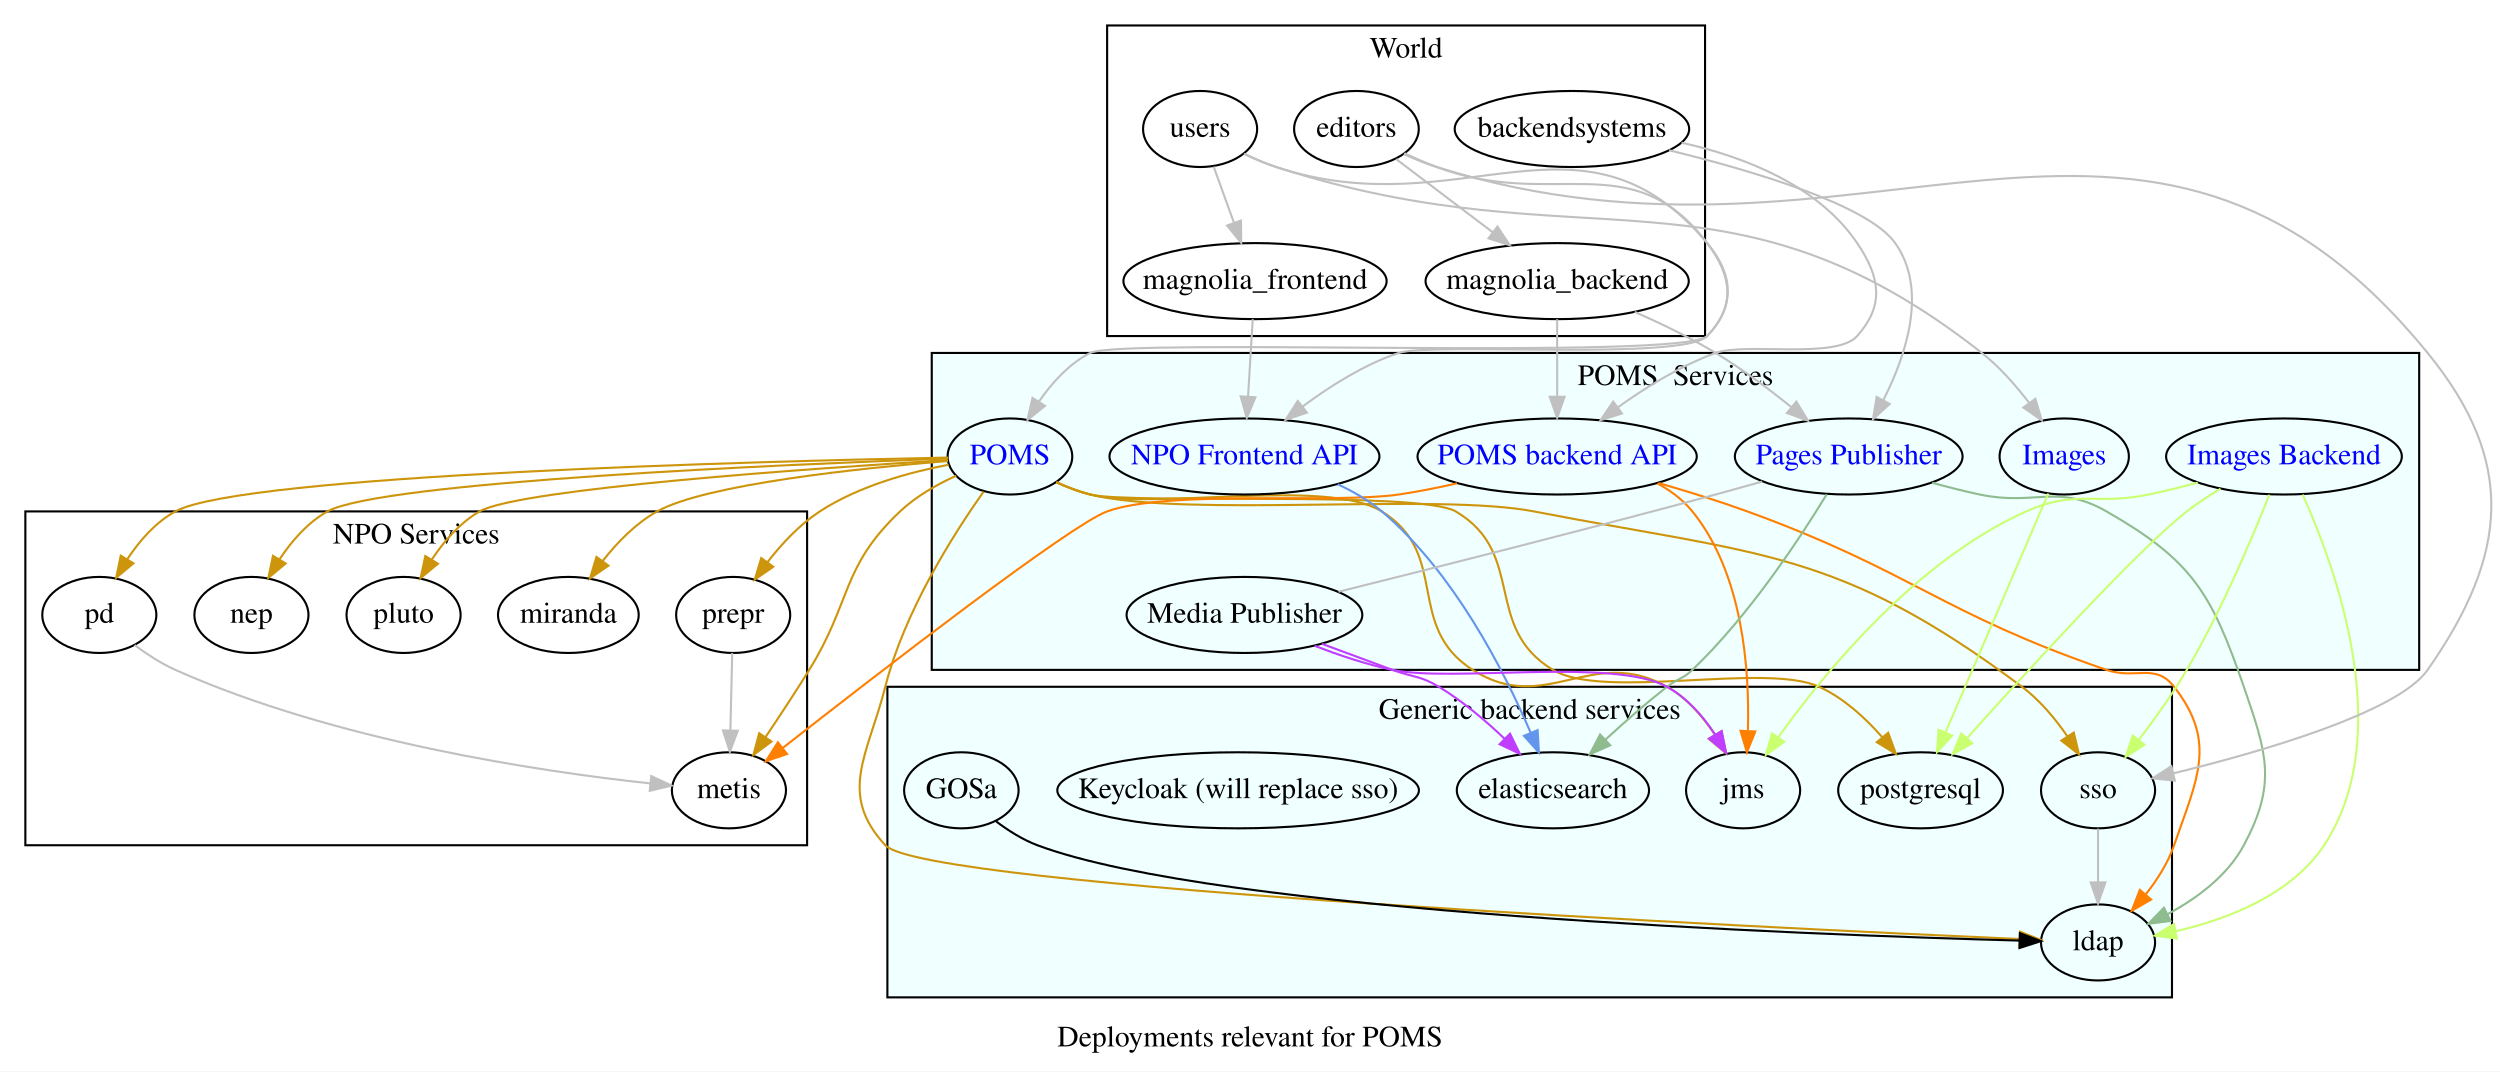
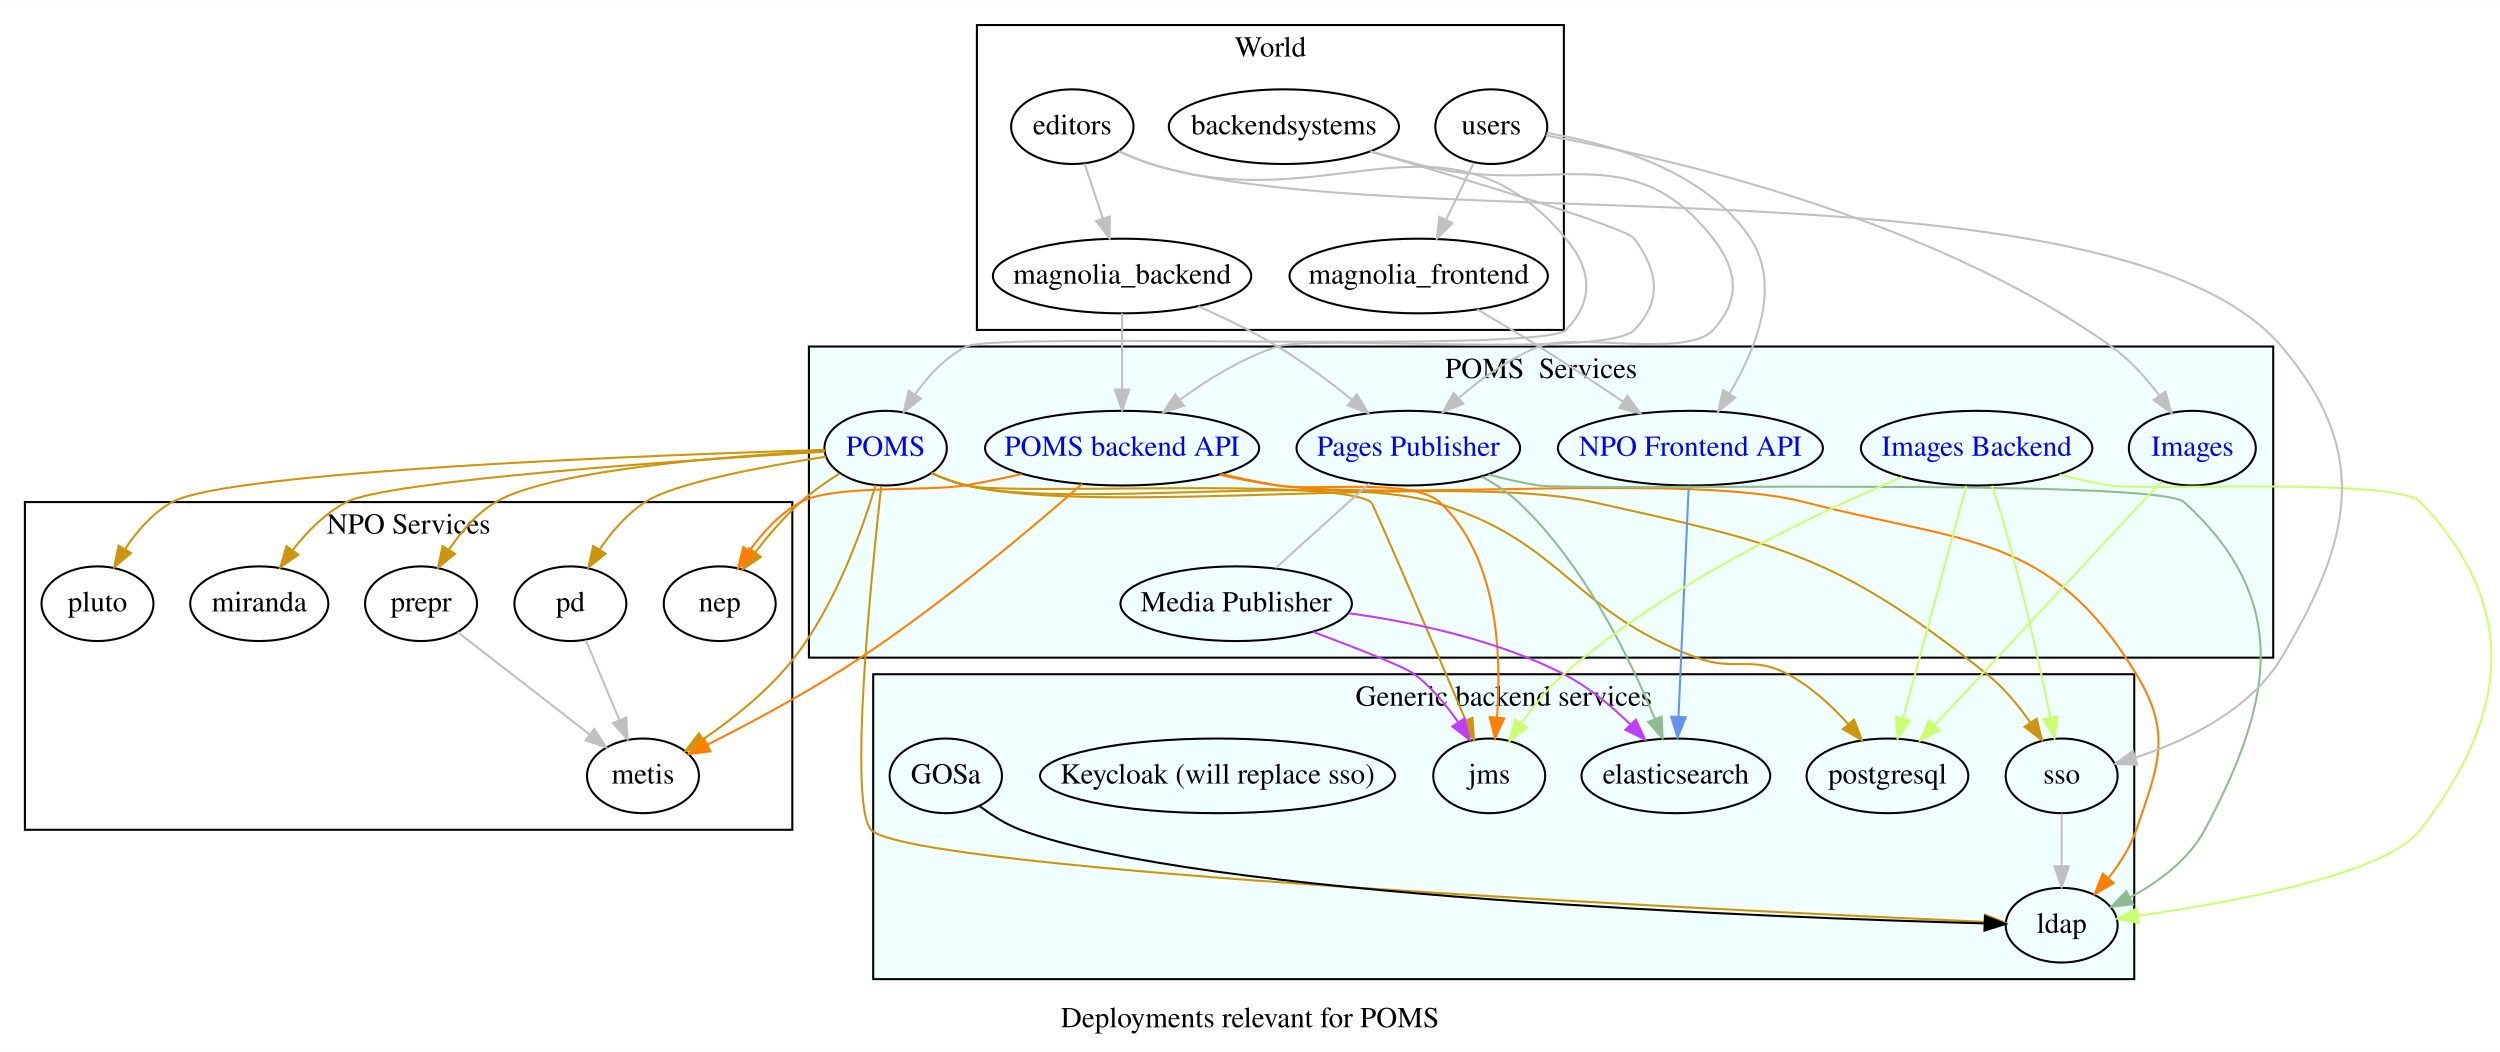
- <svg xmlns="http://www.w3.org/2000/svg" xmlns:xlink="http://www.w3.org/1999/xlink" width="1183pt" height="507pt" viewBox="0.00 0.00 1183.25 507.00">
+ <svg xmlns="http://www.w3.org/2000/svg" xmlns:xlink="http://www.w3.org/1999/xlink" width="1205pt" height="507pt" viewBox="0.00 0.00 1205.34 507.00">
  <g id="graph0" class="graph" transform="scale(1 1) rotate(0) translate(4 503)">
-     <polygon fill="#ffffff" stroke="transparent" points="-4,4 -4,-503 1179.248,-503 1179.248,4 -4,4" />
-     <text text-anchor="middle" x="587.624" y="-7.8" font-family="Times,serif" font-size="14.00" fill="#000000">Deployments relevant for POMS</text>
+     <polygon fill="#ffffff" stroke="transparent" points="-4,4 -4,-503 1201.341,-503 1201.341,4 -4,4" />
+     <text text-anchor="middle" x="598.67" y="-7.8" font-family="Times,serif" font-size="14.00" fill="#000000">Deployments relevant for POMS</text>
    <g id="clust1" class="cluster">
-       <polygon fill="#f0ffff" stroke="#000000" points="416,-31 416,-178 1024,-178 1024,-31 416,-31" />
-       <text text-anchor="middle" x="720" y="-162.8" font-family="Times,serif" font-size="14.00" fill="#000000">Generic backend services</text>
+       <polygon fill="#f0ffff" stroke="#000000" points="417,-31 417,-178 1025,-178 1025,-31 417,-31" />
+       <text text-anchor="middle" x="721" y="-162.8" font-family="Times,serif" font-size="14.00" fill="#000000">Generic backend services</text>
    </g>
    <g id="clust2" class="cluster">
-       <polygon fill="none" stroke="#000000" points="520,-344 520,-491 803,-491 803,-344 520,-344" />
-       <text text-anchor="middle" x="661.5" y="-475.8" font-family="Times,serif" font-size="14.00" fill="#000000">World</text>
+       <polygon fill="none" stroke="#000000" points="467,-344 467,-491 750,-491 750,-344 467,-344" />
+       <text text-anchor="middle" x="608.5" y="-475.8" font-family="Times,serif" font-size="14.00" fill="#000000">World</text>
    </g>
    <g id="clust3" class="cluster">
-       <polygon fill="#f0ffff" stroke="#000000" points="437,-186 437,-336 1141,-336 1141,-186 437,-186" />
-       <text text-anchor="middle" x="789" y="-320.8" font-family="Times,serif" font-size="14.00" fill="#000000">POMS  Services</text>
+       <polygon fill="#f0ffff" stroke="#000000" points="386,-186 386,-336 1092,-336 1092,-186 386,-186" />
+       <text text-anchor="middle" x="739" y="-320.8" font-family="Times,serif" font-size="14.00" fill="#000000">POMS  Services</text>
    </g>
    <g id="clust4" class="cluster">
      <polygon fill="none" stroke="#000000" points="8,-103 8,-261 378,-261 378,-103 8,-103" />
      <text text-anchor="middle" x="193" y="-245.8" font-family="Times,serif" font-size="14.00" fill="#000000">NPO Services</text>
    </g>
    <g id="node1" class="node">
      <g id="a_node1">
        <a xlink:href="https://poms.omroep.nl/" xlink:title="POMS">
-           <ellipse fill="none" stroke="#000000" cx="474" cy="-287" rx="29.497" ry="18" />
-           <text text-anchor="middle" x="474" y="-283.3" font-family="Times,serif" font-size="14.00" fill="#0000ff">POMS</text>
+           <ellipse fill="none" stroke="#000000" cx="423" cy="-287" rx="29.497" ry="18" />
+           <text text-anchor="middle" x="423" y="-283.3" font-family="Times,serif" font-size="14.00" fill="#0000ff">POMS</text>
        </a>
      </g>
    </g>
    <g id="node8" class="node">
-       <ellipse fill="none" stroke="#000000" cx="905" cy="-129" rx="38.993" ry="18" />
-       <text text-anchor="middle" x="905" y="-125.3" font-family="Times,serif" font-size="14.00" fill="#000000">postgresql</text>
+       <ellipse fill="none" stroke="#000000" cx="906" cy="-129" rx="38.993" ry="18" />
+       <text text-anchor="middle" x="906" y="-125.3" font-family="Times,serif" font-size="14.00" fill="#000000">postgresql</text>
    </g>
    <g id="edge9" class="edge">
-       <path fill="none" stroke="#cd950c" d="M495.957,-274.808C501.081,-272.473 506.617,-270.342 512,-269 530.671,-264.346 668.431,-270.785 685,-261 718.671,-241.117 697.501,-206.172 731,-186 755.035,-171.527 831.492,-189.685 857,-178 868.556,-172.707 878.819,-163.309 886.86,-154.15" />
-       <polygon fill="#cd950c" stroke="#cd950c" points="889.688,-156.222 893.33,-146.272 884.278,-151.779 889.688,-156.222" />
+       <path fill="none" stroke="#cd950c" d="M445.138,-274.951C450.511,-272.546 456.342,-270.349 462,-269 510.668,-257.4 638.98,-275.042 687,-261 749.917,-242.601 752.573,-208.887 814,-186 832.625,-179.06 840.442,-187.315 858,-178 869.065,-172.129 879.141,-162.81 887.173,-153.868" />
+       <polygon fill="#cd950c" stroke="#cd950c" points="889.876,-156.092 893.678,-146.203 884.539,-151.563 889.876,-156.092" />
    </g>
    <g id="node10" class="node">
-       <ellipse fill="none" stroke="#000000" cx="989" cy="-129" rx="27" ry="18" />
-       <text text-anchor="middle" x="989" y="-125.3" font-family="Times,serif" font-size="14.00" fill="#000000">sso</text>
+       <ellipse fill="none" stroke="#000000" cx="990" cy="-129" rx="27" ry="18" />
+       <text text-anchor="middle" x="990" y="-125.3" font-family="Times,serif" font-size="14.00" fill="#000000">sso</text>
    </g>
    <g id="edge10" class="edge">
-       <path fill="none" stroke="#cd950c" d="M495.949,-274.775C501.073,-272.443 506.611,-270.32 512,-269 557.36,-257.889 676.153,-269.889 722,-261 829.098,-240.235 865.566,-243.242 953,-178 961.414,-171.722 968.724,-162.926 974.518,-154.517" />
-       <polygon fill="#cd950c" stroke="#cd950c" points="977.52,-156.318 979.989,-146.015 971.634,-152.53 977.52,-156.318" />
+       <path fill="none" stroke="#cd950c" d="M445.129,-274.913C450.503,-272.511 456.336,-270.323 462,-269 527.375,-253.731 698.471,-275.596 764,-261 853.946,-240.965 882.03,-235.549 954,-178 961.992,-171.609 969.093,-163.033 974.832,-154.842" />
+       <polygon fill="#cd950c" stroke="#cd950c" points="977.928,-156.504 980.503,-146.227 972.082,-152.655 977.928,-156.504" />
    </g>
    <g id="node11" class="node">
-       <ellipse fill="none" stroke="#000000" cx="821" cy="-129" rx="27" ry="18" />
-       <text text-anchor="middle" x="821" y="-125.3" font-family="Times,serif" font-size="14.00" fill="#000000">jms</text>
+       <ellipse fill="none" stroke="#000000" cx="714" cy="-129" rx="27" ry="18" />
+       <text text-anchor="middle" x="714" y="-125.3" font-family="Times,serif" font-size="14.00" fill="#000000">jms</text>
    </g>
    <g id="edge11" class="edge">
-       <path fill="none" stroke="#cd950c" d="M495.969,-274.854C501.092,-272.518 506.625,-270.373 512,-269 541.762,-261.396 623.877,-277.162 650,-261 682.675,-240.784 660.62,-206.685 693,-186 727.588,-163.904 749.219,-198.106 785,-178 794.289,-172.78 801.85,-164.059 807.601,-155.409" />
-       <polygon fill="#cd950c" stroke="#cd950c" points="810.764,-156.94 812.935,-146.57 804.771,-153.323 810.764,-156.94" />
+       <path fill="none" stroke="#cd950c" d="M445.144,-274.973C450.516,-272.568 456.346,-270.364 462,-269 483.08,-263.915 639.128,-273.281 657,-261 658.166,-260.199 686.268,-194.329 702.57,-155.955" />
+       <polygon fill="#cd950c" stroke="#cd950c" points="705.943,-156.964 706.63,-146.392 699.5,-154.229 705.943,-156.964" />
    </g>
    <g id="node12" class="node">
-       <ellipse fill="none" stroke="#000000" cx="989" cy="-57" rx="27" ry="18" />
-       <text text-anchor="middle" x="989" y="-53.3" font-family="Times,serif" font-size="14.00" fill="#000000">ldap</text>
+       <ellipse fill="none" stroke="#000000" cx="990" cy="-57" rx="27" ry="18" />
+       <text text-anchor="middle" x="990" y="-53.3" font-family="Times,serif" font-size="14.00" fill="#000000">ldap</text>
    </g>
    <g id="edge12" class="edge">
-       <path fill="none" stroke="#cd950c" d="M461.539,-270.367C447.052,-249.892 423.981,-213.461 415,-178 406.816,-145.687 392.391,-127.494 415,-103 433.263,-83.214 827.419,-64.147 951.766,-58.606" />
-       <polygon fill="#cd950c" stroke="#cd950c" points="952.1,-62.095 961.936,-58.156 951.791,-55.102 952.1,-62.095" />
+       <path fill="none" stroke="#cd950c" d="M420.882,-268.792C415.953,-224.709 404.942,-114.98 416,-103 434.263,-83.214 828.419,-64.147 952.766,-58.606" />
+       <polygon fill="#cd950c" stroke="#cd950c" points="953.1,-62.095 962.936,-58.156 952.791,-55.102 953.1,-62.095" />
    </g>
    <g id="node20" class="node">
-       <ellipse fill="none" stroke="#000000" cx="341" cy="-129" rx="27" ry="18" />
-       <text text-anchor="middle" x="341" y="-125.3" font-family="Times,serif" font-size="14.00" fill="#000000">metis</text>
+       <ellipse fill="none" stroke="#000000" cx="306" cy="-129" rx="27" ry="18" />
+       <text text-anchor="middle" x="306" y="-125.3" font-family="Times,serif" font-size="14.00" fill="#000000">metis</text>
    </g>
    <g id="edge13" class="edge">
-       <path fill="none" stroke="#cd950c" d="M448.578,-277.89C439.451,-273.742 429.558,-268.139 422,-261 394.068,-234.615 399.224,-218.67 379,-186 372.482,-175.47 364.979,-164.076 358.372,-154.263" />
-       <polygon fill="#cd950c" stroke="#cd950c" points="361.119,-152.078 352.609,-145.766 355.325,-156.007 361.119,-152.078" />
+       <path fill="none" stroke="#cd950c" d="M418.183,-269.164C411.786,-247.806 398.919,-211.699 379,-186 367.009,-170.529 349.915,-156.882 335.282,-146.824" />
+       <polygon fill="#cd950c" stroke="#cd950c" points="336.826,-143.648 326.558,-141.04 332.959,-149.483 336.826,-143.648" />
    </g>
    <g id="node21" class="node">
+       <ellipse fill="none" stroke="#000000" cx="271" cy="-212" rx="27" ry="18" />
+       <text text-anchor="middle" x="271" y="-208.3" font-family="Times,serif" font-size="14.00" fill="#000000">pd</text>
+     </g>
+     <g id="edge14" class="edge">
+       <path fill="none" stroke="#cd950c" d="M394.312,-282.927C364.789,-278.325 321.167,-270.258 307,-261 298.212,-255.257 290.819,-246.581 285.063,-238.117" />
+       <polygon fill="#cd950c" stroke="#cd950c" points="287.943,-236.122 279.668,-229.506 282.011,-239.839 287.943,-236.122" />
+     </g>
+     <g id="node22" class="node">
+       <ellipse fill="none" stroke="#000000" cx="199" cy="-212" rx="27" ry="18" />
+       <text text-anchor="middle" x="199" y="-208.3" font-family="Times,serif" font-size="14.00" fill="#000000">prepr</text>
+     </g>
+     <g id="edge15" class="edge">
+       <path fill="none" stroke="#cd950c" d="M393.681,-285.709C347.704,-283.231 261.184,-276.599 235,-261 225.846,-255.547 218.314,-246.776 212.548,-238.152" />
+       <polygon fill="#cd950c" stroke="#cd950c" points="215.382,-236.076 207.185,-229.363 209.406,-239.722 215.382,-236.076" />
+     </g>
+     <g id="node23" class="node">
+       <ellipse fill="none" stroke="#000000" cx="121" cy="-212" rx="33.295" ry="18" />
+       <text text-anchor="middle" x="121" y="-208.3" font-family="Times,serif" font-size="14.00" fill="#000000">miranda</text>
+     </g>
+     <g id="edge16" class="edge">
+       <path fill="none" stroke="#cd950c" d="M393.528,-285.289C329.753,-281.41 183.059,-271.466 163,-261 152.762,-255.658 143.961,-246.676 137.098,-237.85" />
+       <polygon fill="#cd950c" stroke="#cd950c" points="139.812,-235.63 131.129,-229.56 134.132,-239.72 139.812,-235.63" />
+     </g>
+     <g id="node24" class="node">
      <ellipse fill="none" stroke="#000000" cx="43" cy="-212" rx="27" ry="18" />
-       <text text-anchor="middle" x="43" y="-208.3" font-family="Times,serif" font-size="14.00" fill="#000000">pd</text>
-     </g>
-     <g id="edge14" class="edge">
-       <path fill="none" stroke="#cd950c" d="M444.622,-286.488C358.514,-284.789 110.789,-278.426 79,-261 69.558,-255.824 61.925,-246.994 56.159,-238.243" />
-       <polygon fill="#cd950c" stroke="#cd950c" points="59.157,-236.438 51.016,-229.657 53.152,-240.035 59.157,-236.438" />
-     </g>
-     <g id="node22" class="node">
+       <text text-anchor="middle" x="43" y="-208.3" font-family="Times,serif" font-size="14.00" fill="#000000">pluto</text>
+     </g>
+     <g id="edge17" class="edge">
+       <path fill="none" stroke="#cd950c" d="M393.563,-286.176C315.299,-283.791 106.171,-276.067 79,-261 69.584,-255.779 61.956,-246.939 56.186,-238.194" />
+       <polygon fill="#cd950c" stroke="#cd950c" points="59.186,-236.39 51.039,-229.617 53.184,-239.992 59.186,-236.39" />
+     </g>
+     <g id="node25" class="node">
      <ellipse fill="none" stroke="#000000" cx="343" cy="-212" rx="27" ry="18" />
-       <text text-anchor="middle" x="343" y="-208.3" font-family="Times,serif" font-size="14.00" fill="#000000">prepr</text>
-     </g>
-     <g id="edge15" class="edge">
-       <path fill="none" stroke="#cd950c" d="M445.016,-283.101C426.416,-279.564 402.394,-272.989 384,-261 374.423,-254.758 365.912,-245.6 359.161,-236.886" />
-       <polygon fill="#cd950c" stroke="#cd950c" points="361.969,-234.796 353.25,-228.776 356.312,-238.919 361.969,-234.796" />
-     </g>
-     <g id="node23" class="node">
-       <ellipse fill="none" stroke="#000000" cx="265" cy="-212" rx="33.295" ry="18" />
-       <text text-anchor="middle" x="265" y="-208.3" font-family="Times,serif" font-size="14.00" fill="#000000">miranda</text>
-     </g>
-     <g id="edge16" class="edge">
-       <path fill="none" stroke="#cd950c" d="M444.683,-284.884C403.26,-281.485 330.069,-273.853 307,-261 296.913,-255.38 288.14,-246.343 281.259,-237.552" />
-       <polygon fill="#cd950c" stroke="#cd950c" points="283.977,-235.339 275.259,-229.317 278.319,-239.461 283.977,-235.339" />
-     </g>
-     <g id="node24" class="node">
-       <ellipse fill="none" stroke="#000000" cx="187" cy="-212" rx="27" ry="18" />
-       <text text-anchor="middle" x="187" y="-208.3" font-family="Times,serif" font-size="14.00" fill="#000000">pluto</text>
-     </g>
-     <g id="edge17" class="edge">
-       <path fill="none" stroke="#cd950c" d="M444.555,-285.29C382.383,-281.486 241.865,-271.806 223,-261 213.754,-255.704 206.203,-246.967 200.447,-238.325" />
-       <polygon fill="#cd950c" stroke="#cd950c" points="203.278,-236.242 195.103,-229.502 197.29,-239.869 203.278,-236.242" />
-     </g>
-     <g id="node25" class="node">
-       <ellipse fill="none" stroke="#000000" cx="115" cy="-212" rx="27" ry="18" />
-       <text text-anchor="middle" x="115" y="-208.3" font-family="Times,serif" font-size="14.00" fill="#000000">nep</text>
+       <text text-anchor="middle" x="343" y="-208.3" font-family="Times,serif" font-size="14.00" fill="#000000">nep</text>
    </g>
    <g id="edge18" class="edge">
-       <path fill="none" stroke="#cd950c" d="M444.744,-286.027C370.034,-283.348 176.304,-275.112 151,-261 141.596,-255.756 133.971,-246.911 128.2,-238.169" />
-       <polygon fill="#cd950c" stroke="#cd950c" points="131.2,-236.366 123.05,-229.597 125.2,-239.971 131.2,-236.366" />
+       <path fill="none" stroke="#cd950c" d="M400.758,-274.775C394.386,-270.788 387.643,-266.069 382,-261 374.076,-253.882 366.505,-245.036 360.178,-236.827" />
+       <polygon fill="#cd950c" stroke="#cd950c" points="362.842,-234.544 354.071,-228.602 357.222,-238.717 362.842,-234.544" />
    </g>
    <g id="node2" class="node">
      <g id="a_node2">
        <a xlink:href="https://api.poms.omroep.nl/" xlink:title="POMS backend API">
-           <ellipse fill="none" stroke="#000000" cx="733" cy="-287" rx="66.089" ry="18" />
-           <text text-anchor="middle" x="733" y="-283.3" font-family="Times,serif" font-size="14.00" fill="#0000ff">POMS backend API</text>
+           <ellipse fill="none" stroke="#000000" cx="537" cy="-287" rx="66.089" ry="18" />
+           <text text-anchor="middle" x="537" y="-283.3" font-family="Times,serif" font-size="14.00" fill="#0000ff">POMS backend API</text>
        </a>
      </g>
    </g>
    <g id="edge19" class="edge">
-       <path fill="none" stroke="#ff7f00" d="M780.441,-274.262C786.733,-270.833 792.538,-266.491 797,-261 820.836,-231.667 824.097,-186.485 823.29,-157.331" />
-       <polygon fill="#ff7f00" stroke="#ff7f00" points="826.771,-156.838 822.816,-147.009 819.779,-157.159 826.771,-156.838" />
+       <path fill="none" stroke="#ff7f00" d="M584.816,-274.519C593.804,-272.459 603.156,-270.508 612,-269 629.176,-266.071 677.21,-272.833 690,-261 718.17,-234.936 720.02,-187.743 717.762,-157.415" />
+       <polygon fill="#ff7f00" stroke="#ff7f00" points="721.21,-156.702 716.785,-147.075 714.241,-157.36 721.21,-156.702" />
    </g>
    <g id="edge20" class="edge">
-       <path fill="none" stroke="#ff7f00" d="M781.027,-274.417C794.709,-270.485 809.547,-265.886 823,-261 900.621,-232.81 914.88,-212.778 993,-186 1006.868,-181.246 1015.978,-189.555 1025,-178 1045.514,-151.726 1035.865,-134.513 1025,-103 1022.101,-94.593 1016.965,-86.549 1011.463,-79.604" />
-       <polygon fill="#ff7f00" stroke="#ff7f00" points="1014.114,-77.319 1004.95,-72.002 1008.798,-81.873 1014.114,-77.319" />
+       <path fill="none" stroke="#ff7f00" d="M583.933,-274.187C593.173,-272.104 602.843,-270.23 612,-269 667.97,-261.482 811.354,-275.245 866,-261 943.519,-240.792 984.392,-246.457 1026,-178 1043.313,-149.515 1036.865,-134.513 1026,-103 1023.101,-94.593 1017.965,-86.549 1012.463,-79.604" />
+       <polygon fill="#ff7f00" stroke="#ff7f00" points="1015.114,-77.319 1005.95,-72.002 1009.798,-81.873 1015.114,-77.319" />
    </g>
    <g id="edge21" class="edge">
-       <path fill="none" stroke="#ff7f00" d="M685.638,-274.289C676.522,-272.225 667.008,-270.331 658,-269 627.612,-264.509 548.891,-271.437 520,-261 502.686,-254.745 411.83,-184.555 366.612,-149.158" />
-       <polygon fill="#ff7f00" stroke="#ff7f00" points="368.499,-146.19 358.47,-142.775 364.18,-151.699 368.499,-146.19" />
+       <path fill="none" stroke="#ff7f00" d="M517.758,-269.766C493.734,-248.684 450.928,-212.534 411,-186 387.073,-170.1 358.301,-154.72 336.931,-143.951" />
+       <polygon fill="#ff7f00" stroke="#ff7f00" points="338.481,-140.813 327.97,-139.487 335.36,-147.079 338.481,-140.813" />
+     </g>
+     <g id="edge22" class="edge">
+       <path fill="none" stroke="#ff7f00" d="M488.542,-274.519C479.434,-272.459 469.959,-270.508 461,-269 443.599,-266.071 397.488,-269.455 382,-261 372.02,-255.551 363.686,-246.377 357.318,-237.431" />
+       <polygon fill="#ff7f00" stroke="#ff7f00" points="360.235,-235.497 351.825,-229.052 354.381,-239.334 360.235,-235.497" />
    </g>
    <g id="node3" class="node">
      <g id="a_node3">
        <a xlink:href="https://rs.poms.omroep.nl/" xlink:title="NPO Frontend API">
-           <ellipse fill="none" stroke="#000000" cx="585" cy="-287" rx="63.889" ry="18" />
-           <text text-anchor="middle" x="585" y="-283.3" font-family="Times,serif" font-size="14.00" fill="#0000ff">NPO Frontend API</text>
+           <ellipse fill="none" stroke="#000000" cx="811" cy="-287" rx="63.889" ry="18" />
+           <text text-anchor="middle" x="811" y="-283.3" font-family="Times,serif" font-size="14.00" fill="#0000ff">NPO Frontend API</text>
        </a>
      </g>
    </g>
    <g id="node9" class="node">
-       <ellipse fill="none" stroke="#000000" cx="731" cy="-129" rx="45.492" ry="18" />
-       <text text-anchor="middle" x="731" y="-125.3" font-family="Times,serif" font-size="14.00" fill="#000000">elasticsearch</text>
-     </g>
-     <g id="edge22" class="edge">
-       <path fill="none" stroke="#6495ed" d="M629.132,-273.838C636.576,-270.403 643.867,-266.171 650,-261 683.983,-232.35 707.853,-185.658 720.501,-156.173" />
-       <polygon fill="#6495ed" stroke="#6495ed" points="723.755,-157.461 724.358,-146.884 717.291,-154.777 723.755,-157.461" />
+       <ellipse fill="none" stroke="#000000" cx="804" cy="-129" rx="45.492" ry="18" />
+       <text text-anchor="middle" x="804" y="-125.3" font-family="Times,serif" font-size="14.00" fill="#000000">elasticsearch</text>
+     </g>
+     <g id="edge23" class="edge">
+       <path fill="none" stroke="#6495ed" d="M810.197,-268.875C808.99,-241.639 806.698,-189.907 805.265,-157.562" />
+       <polygon fill="#6495ed" stroke="#6495ed" points="808.755,-157.235 804.815,-147.4 801.761,-157.545 808.755,-157.235" />
    </g>
    <g id="node4" class="node">
      <g id="a_node4">
        <a xlink:href="https://publish.pages.omroep.nl/" xlink:title="Pages Publisher">
-           <ellipse fill="none" stroke="#000000" cx="871" cy="-287" rx="53.891" ry="18" />
-           <text text-anchor="middle" x="871" y="-283.3" font-family="Times,serif" font-size="14.00" fill="#0000ff">Pages Publisher</text>
+           <ellipse fill="none" stroke="#000000" cx="675" cy="-287" rx="53.891" ry="18" />
+           <text text-anchor="middle" x="675" y="-283.3" font-family="Times,serif" font-size="14.00" fill="#0000ff">Pages Publisher</text>
        </a>
      </g>
    </g>
    <g id="node5" class="node">
-       <ellipse fill="none" stroke="#000000" cx="585" cy="-212" rx="55.79" ry="18" />
-       <text text-anchor="middle" x="585" y="-208.3" font-family="Times,serif" font-size="14.00" fill="#000000">Media Publisher</text>
+       <ellipse fill="none" stroke="#000000" cx="592" cy="-212" rx="55.79" ry="18" />
+       <text text-anchor="middle" x="592" y="-208.3" font-family="Times,serif" font-size="14.00" fill="#000000">Media Publisher</text>
+     </g>
+     <g id="edge28" class="edge">
+       <path fill="none" stroke="#c0c0c0" d="M656.166,-269.981C642.678,-257.794 624.583,-241.442 611.047,-229.211" />
+     </g>
+     <g id="edge24" class="edge">
+       <path fill="none" stroke="#8fbc8f" d="M710.535,-273.233C716.786,-269.829 722.911,-265.762 728,-261 759.607,-231.423 781.868,-185.697 793.812,-156.57" />
+       <polygon fill="#8fbc8f" stroke="#8fbc8f" points="797.169,-157.599 797.604,-147.013 790.662,-155.017 797.169,-157.599" />
+     </g>
+     <g id="edge25" class="edge">
+       <path fill="none" stroke="#8fbc8f" d="M713.643,-274.302C721.616,-272.152 730.017,-270.223 738,-269 755.084,-266.383 1036.217,-272.632 1049,-261 1101.041,-213.643 1092.201,-165.037 1059,-103 1051.273,-88.561 1036.789,-77.872 1023.08,-70.45" />
+       <polygon fill="#8fbc8f" stroke="#8fbc8f" points="1024.316,-67.156 1013.804,-65.829 1021.194,-73.421 1024.316,-67.156" />
+     </g>
+     <g id="edge26" class="edge">
+       <path fill="none" stroke="#bf3eff" d="M646.302,-207.407C677.934,-203.039 717.802,-194.535 750,-178 761.789,-171.946 772.966,-162.649 782.061,-153.774" />
+       <polygon fill="#bf3eff" stroke="#bf3eff" points="784.687,-156.095 789.178,-146.499 779.683,-151.199 784.687,-156.095" />
    </g>
    <g id="edge27" class="edge">
-       <path fill="none" stroke="#c0c0c0" d="M830.041,-275.117C822.712,-273.042 815.137,-270.931 808,-269 746.284,-252.299 674.603,-234.209 629.522,-222.99" />
-     </g>
-     <g id="edge23" class="edge">
-       <path fill="none" stroke="#8fbc8f" d="M860.598,-269.112C847.573,-247.702 823.703,-211.545 797,-186 792.368,-181.569 790.054,-181.942 785,-178 775.118,-170.292 764.803,-161.217 755.869,-152.986" />
-       <polygon fill="#8fbc8f" stroke="#8fbc8f" points="758.114,-150.294 748.418,-146.025 753.336,-155.41 758.114,-150.294" />
-     </g>
-     <g id="edge24" class="edge">
-       <path fill="none" stroke="#8fbc8f" d="M910.467,-274.584C917.903,-272.518 925.652,-270.548 933,-269 959.325,-263.456 969.646,-274.356 993,-261 1033.673,-237.74 1042.72,-222.293 1058,-178 1068.87,-146.489 1073.729,-132.389 1058,-103 1050.273,-88.561 1035.789,-77.872 1022.08,-70.45" />
-       <polygon fill="#8fbc8f" stroke="#8fbc8f" points="1023.316,-67.156 1012.804,-65.829 1020.194,-73.421 1023.316,-67.156" />
-     </g>
-     <g id="edge25" class="edge">
-       <path fill="none" stroke="#bf3eff" d="M621.675,-198.324C632.41,-194.335 644.17,-189.98 655,-186 664.765,-182.411 668.091,-183.374 677,-178 688.178,-171.256 699.113,-161.994 708.187,-153.337" />
-       <polygon fill="#bf3eff" stroke="#bf3eff" points="710.681,-155.794 715.336,-146.276 705.762,-150.814 710.681,-155.794" />
-     </g>
-     <g id="edge26" class="edge">
-       <path fill="none" stroke="#bf3eff" d="M618.229,-197.383C629.668,-192.967 642.697,-188.603 655,-186 683.316,-180.007 759.59,-191.859 785,-178 794.453,-172.844 802.088,-164.018 807.853,-155.265" />
-       <polygon fill="#bf3eff" stroke="#bf3eff" points="810.862,-157.053 812.993,-146.675 804.855,-153.459 810.862,-157.053" />
+       <path fill="none" stroke="#bf3eff" d="M629.077,-198.432C650.377,-190.446 673.741,-181.284 678,-178 686.19,-171.685 693.384,-163.028 699.144,-154.745" />
+       <polygon fill="#bf3eff" stroke="#bf3eff" points="702.08,-156.651 704.61,-146.363 696.216,-152.828 702.08,-156.651" />
    </g>
    <g id="node6" class="node">
      <g id="a_node6">
        <a xlink:href="https://images.poms.omroep.nl" xlink:title="Images">
-           <ellipse fill="none" stroke="#000000" cx="973" cy="-287" rx="30.595" ry="18" />
-           <text text-anchor="middle" x="973" y="-283.3" font-family="Times,serif" font-size="14.00" fill="#0000ff">Images</text>
-         </a>
-       </g>
-     </g>
-     <g id="edge28" class="edge">
-       <path fill="none" stroke="#caff70" d="M965.463,-269.488C953.68,-242.11 930.8,-188.947 916.813,-156.448" />
-       <polygon fill="#caff70" stroke="#caff70" points="919.948,-154.878 912.78,-147.077 913.518,-157.646 919.948,-154.878" />
+           <ellipse fill="none" stroke="#000000" cx="1053" cy="-287" rx="30.595" ry="18" />
+           <text text-anchor="middle" x="1053" y="-283.3" font-family="Times,serif" font-size="14.00" fill="#0000ff">Images</text>
+         </a>
+       </g>
+     </g>
+     <g id="edge29" class="edge">
+       <path fill="none" stroke="#caff70" d="M1038.096,-270.981C1012.283,-243.236 959.107,-186.081 928.683,-153.381" />
+       <polygon fill="#caff70" stroke="#caff70" points="931.205,-150.953 921.831,-146.015 926.08,-155.721 931.205,-150.953" />
    </g>
    <g id="node7" class="node">
      <g id="a_node7">
        <a xlink:href="https://images-backend.poms.omroep.nl" xlink:title="Images Backend">
-           <ellipse fill="none" stroke="#000000" cx="1077" cy="-287" rx="55.79" ry="18" />
-           <text text-anchor="middle" x="1077" y="-283.3" font-family="Times,serif" font-size="14.00" fill="#0000ff">Images Backend</text>
-         </a>
-       </g>
-     </g>
-     <g id="edge29" class="edge">
-       <path fill="none" stroke="#caff70" d="M1046.976,-271.729C1041.475,-268.463 1035.922,-264.832 1031,-261 1008.783,-243.702 956.673,-186.788 926.893,-153.611" />
-       <polygon fill="#caff70" stroke="#caff70" points="929.466,-151.237 920.188,-146.122 924.251,-155.907 929.466,-151.237" />
+           <ellipse fill="none" stroke="#000000" cx="949" cy="-287" rx="55.79" ry="18" />
+           <text text-anchor="middle" x="949" y="-283.3" font-family="Times,serif" font-size="14.00" fill="#0000ff">Images Backend</text>
+         </a>
+       </g>
    </g>
    <g id="edge30" class="edge">
-       <path fill="none" stroke="#caff70" d="M1070.097,-268.925C1061.909,-248.271 1047.3,-213.743 1031,-186 1024.354,-174.688 1015.949,-162.9 1008.407,-153" />
-       <polygon fill="#caff70" stroke="#caff70" points="1010.968,-150.592 1002.067,-144.845 1005.441,-154.888 1010.968,-150.592" />
+       <path fill="none" stroke="#caff70" d="M944.067,-268.875C936.583,-241.374 922.302,-188.899 913.518,-156.625" />
+       <polygon fill="#caff70" stroke="#caff70" points="916.878,-155.643 910.875,-146.913 910.124,-157.481 916.878,-155.643" />
    </g>
    <g id="edge31" class="edge">
-       <path fill="none" stroke="#caff70" d="M1036.236,-274.635C1028.562,-272.564 1020.57,-270.579 1013,-269 987.526,-263.687 978.761,-271.608 955,-261 903.213,-237.88 860.02,-185.379 837.594,-154.001" />
-       <polygon fill="#caff70" stroke="#caff70" points="840.427,-151.945 831.83,-145.754 834.69,-155.955 840.427,-151.945" />
+       <path fill="none" stroke="#caff70" d="M956.313,-268.927C957.275,-266.288 958.202,-263.588 959,-261 969.894,-225.649 979.094,-183.961 984.575,-157.036" />
+       <polygon fill="#caff70" stroke="#caff70" points="988.024,-157.636 986.557,-147.143 981.161,-156.261 988.024,-157.636" />
    </g>
    <g id="edge32" class="edge">
-       <path fill="none" stroke="#caff70" d="M1085.833,-269.006C1101.687,-233.87 1130.267,-155.031 1096,-103 1080.527,-79.506 1050.27,-67.962 1025.868,-62.318" />
-       <polygon fill="#caff70" stroke="#caff70" points="1026.33,-58.84 1015.828,-60.243 1024.913,-65.695 1026.33,-58.84" />
-     </g>
-     <g id="edge36" class="edge">
-       <path fill="none" stroke="#c0c0c0" d="M989,-110.831C989,-103.131 989,-93.974 989,-85.417" />
-       <polygon fill="#c0c0c0" stroke="#c0c0c0" points="992.5,-85.413 989,-75.413 985.5,-85.413 992.5,-85.413" />
+       <path fill="none" stroke="#caff70" d="M913.026,-272.984C870.769,-255.309 800.087,-221.853 750,-178 742.301,-171.259 735.271,-162.598 729.507,-154.436" />
+       <polygon fill="#caff70" stroke="#caff70" points="732.254,-152.248 723.778,-145.891 726.439,-156.146 732.254,-152.248" />
+     </g>
+     <g id="edge33" class="edge">
+       <path fill="none" stroke="#caff70" d="M988.98,-274.296C996.871,-272.204 1005.142,-270.298 1013,-269 1029.467,-266.28 1151.517,-273.112 1163,-261 1211.314,-210.04 1205.802,-158.67 1163,-103 1146.524,-81.571 1072.563,-68.025 1026.845,-61.543" />
+       <polygon fill="#caff70" stroke="#caff70" points="1027.099,-58.045 1016.716,-60.157 1026.149,-64.981 1027.099,-58.045" />
+     </g>
+     <g id="edge37" class="edge">
+       <path fill="none" stroke="#c0c0c0" d="M990,-110.831C990,-103.131 990,-93.974 990,-85.417" />
+       <polygon fill="#c0c0c0" stroke="#c0c0c0" points="993.5,-85.413 990,-75.413 986.5,-85.413 993.5,-85.413" />
    </g>
    <g id="node13" class="node">
-       <ellipse fill="none" stroke="#000000" cx="582" cy="-129" rx="85.585" ry="18" />
-       <text text-anchor="middle" x="582" y="-125.3" font-family="Times,serif" font-size="14.00" fill="#000000">Keycloak (will replace sso)</text>
+       <ellipse fill="none" stroke="#000000" cx="583" cy="-129" rx="85.585" ry="18" />
+       <text text-anchor="middle" x="583" y="-125.3" font-family="Times,serif" font-size="14.00" fill="#000000">Keycloak (will replace sso)</text>
    </g>
    <g id="node14" class="node">
      <g id="a_node14">
        <a xlink:href="https://admin.sso.omroep.nl/" xlink:title="GOSa">
-           <ellipse fill="none" stroke="#000000" cx="451" cy="-129" rx="27.097" ry="18" />
-           <text text-anchor="middle" x="451" y="-125.3" font-family="Times,serif" font-size="14.00" fill="#000000">GOSa</text>
-         </a>
-       </g>
+           <ellipse fill="none" stroke="#000000" cx="452" cy="-129" rx="27.097" ry="18" />
+           <text text-anchor="middle" x="452" y="-125.3" font-family="Times,serif" font-size="14.00" fill="#000000">GOSa</text>
+         </a>
+       </g>
+     </g>
+     <g id="edge40" class="edge">
+       <path fill="none" stroke="#000000" d="M468.487,-114.269C474.274,-109.902 481.069,-105.596 488,-103 573.289,-71.049 851.721,-60.646 952.858,-57.872" />
+       <polygon fill="#000000" stroke="#000000" points="953.01,-61.37 962.913,-57.606 952.824,-54.372 953.01,-61.37" />
+     </g>
+     <g id="node15" class="node">
+       <ellipse fill="none" stroke="#000000" cx="680" cy="-370" rx="62.289" ry="18" />
+       <text text-anchor="middle" x="680" y="-366.3" font-family="Times,serif" font-size="14.00" fill="#000000">magnolia_frontend</text>
+     </g>
+     <g id="edge36" class="edge">
+       <path fill="none" stroke="#c0c0c0" d="M708.233,-353.912C717.762,-348.36 728.412,-342.021 738,-336 751.444,-327.558 766.013,-317.889 778.573,-309.382" />
+       <polygon fill="#c0c0c0" stroke="#c0c0c0" points="780.612,-312.228 786.91,-303.708 776.674,-306.441 780.612,-312.228" />
+     </g>
+     <g id="node16" class="node">
+       <ellipse fill="none" stroke="#000000" cx="537" cy="-370" rx="62.289" ry="18" />
+       <text text-anchor="middle" x="537" y="-366.3" font-family="Times,serif" font-size="14.00" fill="#000000">magnolia_backend</text>
+     </g>
+     <g id="edge34" class="edge">
+       <path fill="none" stroke="#c0c0c0" d="M537,-351.99C537,-341.296 537,-327.499 537,-315.371" />
+       <polygon fill="#c0c0c0" stroke="#c0c0c0" points="540.5,-315.261 537,-305.261 533.5,-315.261 540.5,-315.261" />
+     </g>
+     <g id="edge35" class="edge">
+       <path fill="none" stroke="#c0c0c0" d="M573.737,-355.41C586.206,-349.923 600.007,-343.243 612,-336 624.382,-328.522 637.141,-318.995 647.912,-310.333" />
+       <polygon fill="#c0c0c0" stroke="#c0c0c0" points="650.209,-312.975 655.721,-303.927 645.769,-307.563 650.209,-312.975" />
+     </g>
+     <g id="node17" class="node">
+       <ellipse fill="none" stroke="#000000" cx="715" cy="-442" rx="27" ry="18" />
+       <text text-anchor="middle" x="715" y="-438.3" font-family="Times,serif" font-size="14.00" fill="#000000">users</text>
+     </g>
+     <g id="edge4" class="edge">
+       <path fill="none" stroke="#c0c0c0" d="M741.69,-438.965C771.449,-433.995 818.25,-421.088 840,-388 854.906,-365.324 842.698,-334.899 829.854,-313.388" />
+       <polygon fill="#c0c0c0" stroke="#c0c0c0" points="832.697,-311.335 824.387,-304.762 826.784,-315.082 832.697,-311.335" />
+     </g>
+     <g id="edge5" class="edge">
+       <path fill="none" stroke="#c0c0c0" d="M741.25,-437.745C796.225,-427.813 925.672,-399.008 1014,-336 1022.896,-329.654 1030.817,-320.739 1037.159,-312.25" />
+       <polygon fill="#c0c0c0" stroke="#c0c0c0" points="1040.062,-314.207 1042.951,-304.014 1034.336,-310.18 1040.062,-314.207" />
+     </g>
+     <g id="edge6" class="edge">
+       <path fill="none" stroke="#c0c0c0" d="M706.528,-424.571C702.533,-416.354 697.675,-406.361 693.213,-397.182" />
+       <polygon fill="#c0c0c0" stroke="#c0c0c0" points="696.28,-395.484 688.76,-388.021 689.984,-398.545 696.28,-395.484" />
+     </g>
+     <g id="node18" class="node">
+       <ellipse fill="none" stroke="#000000" cx="615" cy="-442" rx="55.491" ry="18" />
+       <text text-anchor="middle" x="615" y="-438.3" font-family="Times,serif" font-size="14.00" fill="#000000">backendsystems</text>
+     </g>
+     <g id="edge7" class="edge">
+       <path fill="none" stroke="#c0c0c0" d="M656.81,-429.977C705.583,-415.755 780.106,-393.332 784,-388 795.533,-372.207 797.503,-358.145 784,-344 770.79,-330.161 630.205,-341.884 612,-336 595.125,-330.546 578.403,-320.23 565.046,-310.464" />
+       <polygon fill="#c0c0c0" stroke="#c0c0c0" points="566.865,-307.451 556.787,-304.183 562.628,-313.022 566.865,-307.451" />
+     </g>
+     <g id="edge8" class="edge">
+       <path fill="none" stroke="#c0c0c0" d="M656.611,-430.118C664.056,-428.043 671.75,-425.932 679,-424 742.329,-407.126 781.709,-439.691 822,-388 834.022,-372.576 835.156,-358.469 822,-344 809.385,-330.127 755.427,-342.92 738,-336 723.803,-330.362 710.15,-320.493 699.206,-311.083" />
+       <polygon fill="#c0c0c0" stroke="#c0c0c0" points="701.524,-308.46 691.746,-304.379 696.844,-313.666 701.524,-308.46" />
+     </g>
+     <g id="node19" class="node">
+       <ellipse fill="none" stroke="#000000" cx="513" cy="-442" rx="29.497" ry="18" />
+       <text text-anchor="middle" x="513" y="-438.3" font-family="Times,serif" font-size="14.00" fill="#000000">editors</text>
+     </g>
+     <g id="edge1" class="edge">
+       <path fill="none" stroke="#c0c0c0" d="M535.51,-430.143C540.511,-427.849 545.856,-425.649 551,-424 637.006,-396.428 693.068,-457.29 751,-388 763.543,-372.997 764.635,-358.018 751,-344 739.801,-332.487 476.37,-343.175 462,-336 451.827,-330.921 443.458,-321.814 437.115,-312.818" />
+       <polygon fill="#c0c0c0" stroke="#c0c0c0" points="440.024,-310.87 431.663,-304.362 434.141,-314.663 440.024,-310.87" />
+     </g>
+     <g id="edge2" class="edge">
+       <path fill="none" stroke="#c0c0c0" d="M535.488,-430.073C540.49,-427.783 545.841,-425.603 551,-424 668.156,-387.601 1016.466,-429.406 1096,-336 1139.22,-285.241 1130.202,-243.225 1096,-186 1080.831,-160.621 1050.045,-145.883 1025.541,-137.776" />
+       <polygon fill="#c0c0c0" stroke="#c0c0c0" points="1026.415,-134.383 1015.828,-134.793 1024.36,-141.075 1026.415,-134.383" />
+     </g>
+     <g id="edge3" class="edge">
+       <path fill="none" stroke="#c0c0c0" d="M518.933,-424.202C521.595,-416.215 524.798,-406.604 527.764,-397.709" />
+       <polygon fill="#c0c0c0" stroke="#c0c0c0" points="531.127,-398.687 530.969,-388.093 524.486,-396.473 531.127,-398.687" />
    </g>
    <g id="edge39" class="edge">
-       <path fill="none" stroke="#000000" d="M467.487,-114.269C473.274,-109.902 480.069,-105.596 487,-103 572.289,-71.049 850.721,-60.646 951.858,-57.872" />
-       <polygon fill="#000000" stroke="#000000" points="952.01,-61.37 961.913,-57.606 951.824,-54.372 952.01,-61.37" />
-     </g>
-     <g id="node15" class="node">
-       <ellipse fill="none" stroke="#000000" cx="590" cy="-370" rx="62.289" ry="18" />
-       <text text-anchor="middle" x="590" y="-366.3" font-family="Times,serif" font-size="14.00" fill="#000000">magnolia_frontend</text>
-     </g>
-     <g id="edge35" class="edge">
-       <path fill="none" stroke="#c0c0c0" d="M588.915,-351.99C588.271,-341.296 587.44,-327.499 586.709,-315.371" />
-       <polygon fill="#c0c0c0" stroke="#c0c0c0" points="590.195,-315.033 586.1,-305.261 583.208,-315.454 590.195,-315.033" />
-     </g>
-     <g id="node16" class="node">
-       <ellipse fill="none" stroke="#000000" cx="733" cy="-370" rx="62.289" ry="18" />
-       <text text-anchor="middle" x="733" y="-366.3" font-family="Times,serif" font-size="14.00" fill="#000000">magnolia_backend</text>
-     </g>
-     <g id="edge33" class="edge">
-       <path fill="none" stroke="#c0c0c0" d="M733,-351.99C733,-341.296 733,-327.499 733,-315.371" />
-       <polygon fill="#c0c0c0" stroke="#c0c0c0" points="736.5,-315.261 733,-305.261 729.5,-315.261 736.5,-315.261" />
-     </g>
-     <g id="edge34" class="edge">
-       <path fill="none" stroke="#c0c0c0" d="M769.737,-355.41C782.206,-349.923 796.007,-343.243 808,-336 820.382,-328.522 833.141,-318.995 843.912,-310.333" />
-       <polygon fill="#c0c0c0" stroke="#c0c0c0" points="846.209,-312.975 851.721,-303.927 841.769,-307.563 846.209,-312.975" />
-     </g>
-     <g id="node17" class="node">
-       <ellipse fill="none" stroke="#000000" cx="564" cy="-442" rx="27" ry="18" />
-       <text text-anchor="middle" x="564" y="-438.3" font-family="Times,serif" font-size="14.00" fill="#000000">users</text>
-     </g>
-     <g id="edge4" class="edge">
-       <path fill="none" stroke="#c0c0c0" d="M584.887,-430.289C589.736,-427.93 594.957,-425.666 600,-424 687.418,-395.112 744.825,-458.532 804,-388 816.569,-373.019 817.444,-358.201 804,-344 792.831,-332.202 673.407,-341.156 658,-336 641.614,-330.516 625.445,-320.301 612.506,-310.611" />
-       <polygon fill="#c0c0c0" stroke="#c0c0c0" points="614.539,-307.758 604.499,-304.374 610.237,-313.28 614.539,-307.758" />
-     </g>
-     <g id="edge5" class="edge">
-       <path fill="none" stroke="#c0c0c0" d="M584.87,-430.237C589.72,-427.88 594.946,-425.631 600,-424 746.09,-376.848 813.353,-430.919 934,-336 942.371,-329.414 950.047,-320.692 956.334,-312.435" />
-       <polygon fill="#c0c0c0" stroke="#c0c0c0" points="959.332,-314.261 962.353,-304.106 953.659,-310.161 959.332,-314.261" />
-     </g>
-     <g id="edge6" class="edge">
-       <path fill="none" stroke="#c0c0c0" d="M570.427,-424.202C573.311,-416.215 576.782,-406.604 579.994,-397.709" />
-       <polygon fill="#c0c0c0" stroke="#c0c0c0" points="583.362,-398.687 583.466,-388.093 576.778,-396.31 583.362,-398.687" />
-     </g>
-     <g id="node18" class="node">
-       <ellipse fill="none" stroke="#000000" cx="740" cy="-442" rx="55.491" ry="18" />
-       <text text-anchor="middle" x="740" y="-438.3" font-family="Times,serif" font-size="14.00" fill="#000000">backendsystems</text>
-     </g>
-     <g id="edge7" class="edge">
-       <path fill="none" stroke="#c0c0c0" d="M791.867,-435.535C821.545,-428.881 856.461,-415.383 875,-388 885.963,-371.807 887.982,-358.625 875,-344 865.045,-332.786 822.092,-341.124 808,-336 791.573,-330.026 775.115,-319.854 761.819,-310.322" />
-       <polygon fill="#c0c0c0" stroke="#c0c0c0" points="763.686,-307.349 753.57,-304.2 759.515,-312.97 763.686,-307.349" />
-     </g>
-     <g id="edge8" class="edge">
-       <path fill="none" stroke="#c0c0c0" d="M785.99,-431.928C826.271,-422.065 880.31,-405.936 893,-388 908.439,-366.178 898.463,-335.556 887.421,-313.762" />
-       <polygon fill="#c0c0c0" stroke="#c0c0c0" points="890.367,-311.852 882.528,-304.725 884.211,-315.185 890.367,-311.852" />
-     </g>
-     <g id="node19" class="node">
-       <ellipse fill="none" stroke="#000000" cx="638" cy="-442" rx="29.497" ry="18" />
-       <text text-anchor="middle" x="638" y="-438.3" font-family="Times,serif" font-size="14.00" fill="#000000">editors</text>
-     </g>
-     <g id="edge1" class="edge">
-       <path fill="none" stroke="#c0c0c0" d="M660.639,-430.515C665.632,-428.197 670.941,-425.894 676,-424 731.344,-403.278 768.315,-435.106 804,-388 815.808,-372.412 817.637,-358.016 804,-344 792.683,-332.369 526.474,-343.339 512,-336 502.062,-330.961 493.949,-321.987 487.809,-313.084" />
-       <polygon fill="#c0c0c0" stroke="#c0c0c0" points="490.611,-310.964 482.332,-304.352 484.681,-314.684 490.611,-310.964" />
-     </g>
-     <g id="edge2" class="edge">
-       <path fill="none" stroke="#c0c0c0" d="M660.494,-430.093C665.496,-427.801 670.845,-425.616 676,-424 878.372,-360.564 1010.979,-500.369 1145,-336 1187.129,-284.332 1183.204,-240.634 1145,-186 1130.88,-165.807 1066.083,-147.171 1024.568,-137.013" />
-       <polygon fill="#c0c0c0" stroke="#c0c0c0" points="1025.355,-133.603 1014.815,-134.677 1023.725,-140.41 1025.355,-133.603" />
-     </g>
-     <g id="edge3" class="edge">
-       <path fill="none" stroke="#c0c0c0" d="M656.769,-427.775C669.818,-417.885 687.5,-404.484 702.55,-393.078" />
-       <polygon fill="#c0c0c0" stroke="#c0c0c0" points="704.738,-395.811 710.593,-386.982 700.51,-390.233 704.738,-395.811" />
+       <path fill="none" stroke="#c0c0c0" d="M278.423,-194.398C283.109,-183.284 289.259,-168.7 294.561,-156.126" />
+       <polygon fill="#c0c0c0" stroke="#c0c0c0" points="297.928,-157.151 298.588,-146.577 291.478,-154.431 297.928,-157.151" />
    </g>
    <g id="edge38" class="edge">
-       <path fill="none" stroke="#c0c0c0" d="M59.689,-197.762C65.49,-193.427 72.242,-189.017 79,-186 154.558,-152.271 251.505,-137.901 303.709,-132.267" />
-       <polygon fill="#c0c0c0" stroke="#c0c0c0" points="304.252,-135.73 313.841,-131.224 303.534,-128.767 304.252,-135.73" />
-     </g>
-     <g id="edge37" class="edge">
-       <path fill="none" stroke="#c0c0c0" d="M342.566,-193.99C342.308,-183.296 341.976,-169.499 341.684,-157.371" />
-       <polygon fill="#c0c0c0" stroke="#c0c0c0" points="345.18,-157.174 341.44,-147.261 338.182,-157.343 345.18,-157.174" />
+       <path fill="none" stroke="#c0c0c0" d="M216.669,-198.294C234.016,-184.838 260.665,-164.166 280.345,-148.901" />
+       <polygon fill="#c0c0c0" stroke="#c0c0c0" points="282.549,-151.621 288.305,-142.726 278.258,-146.09 282.549,-151.621" />
    </g>
  </g>
</svg>
